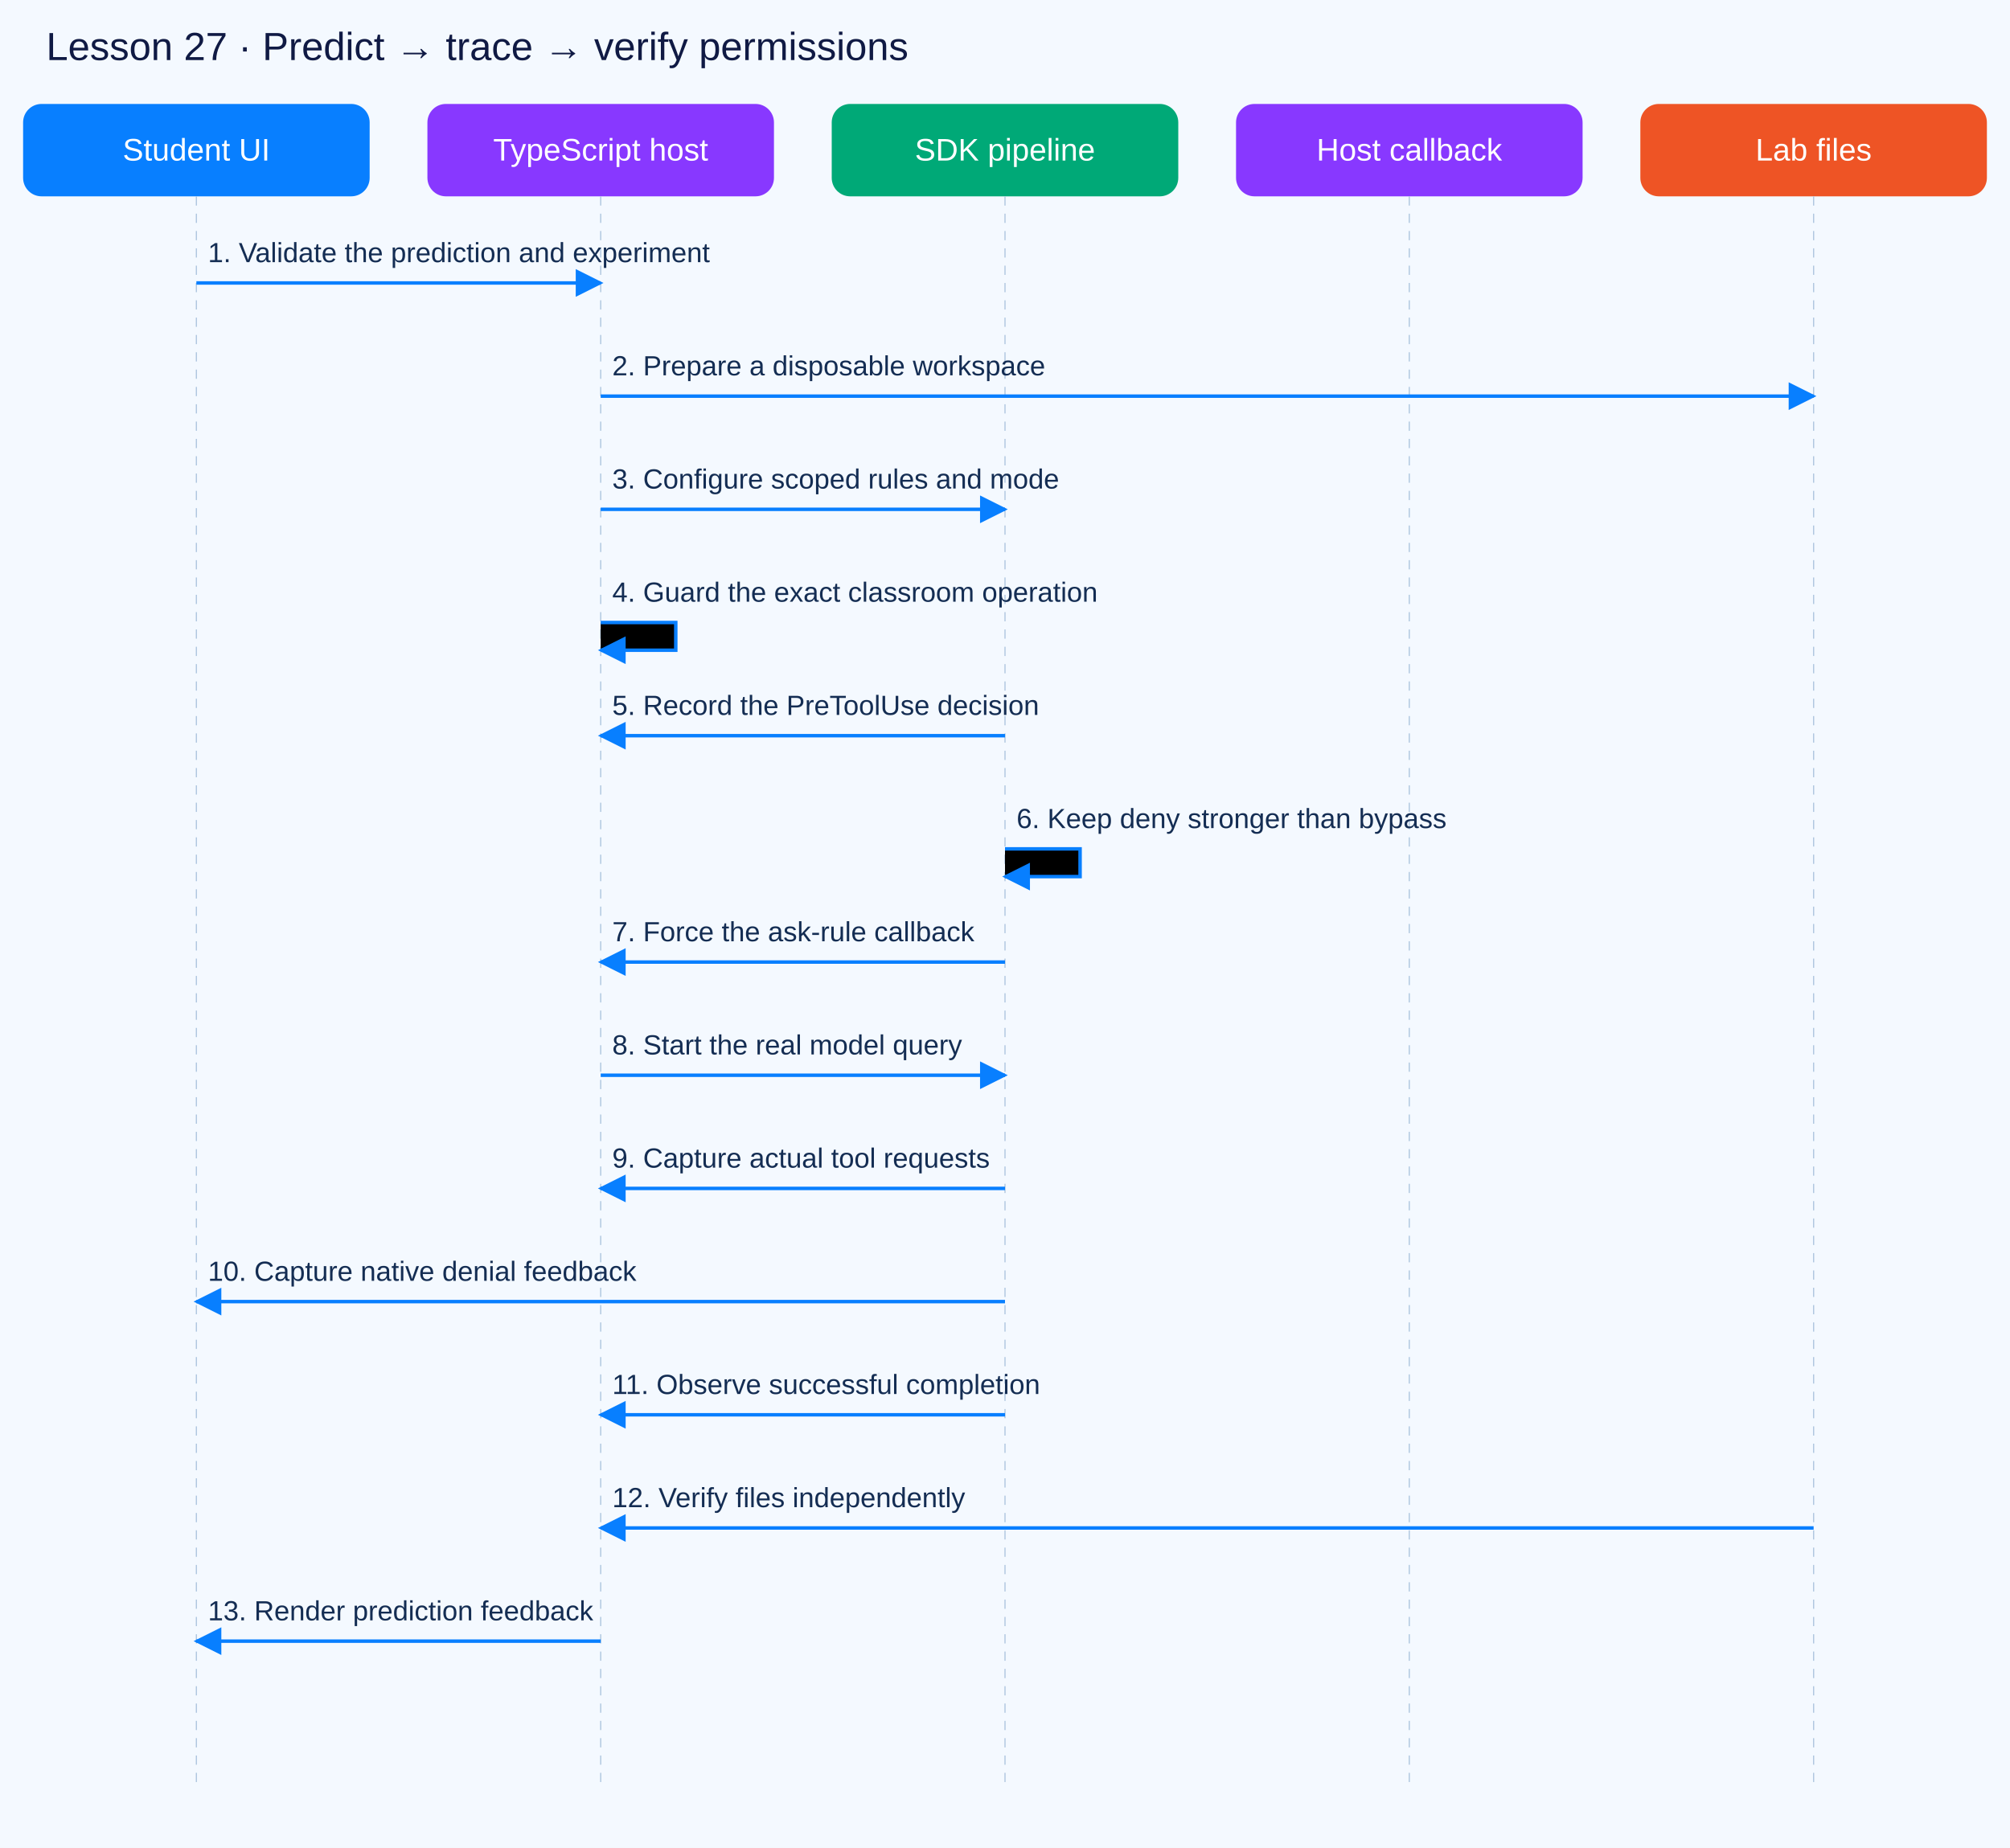
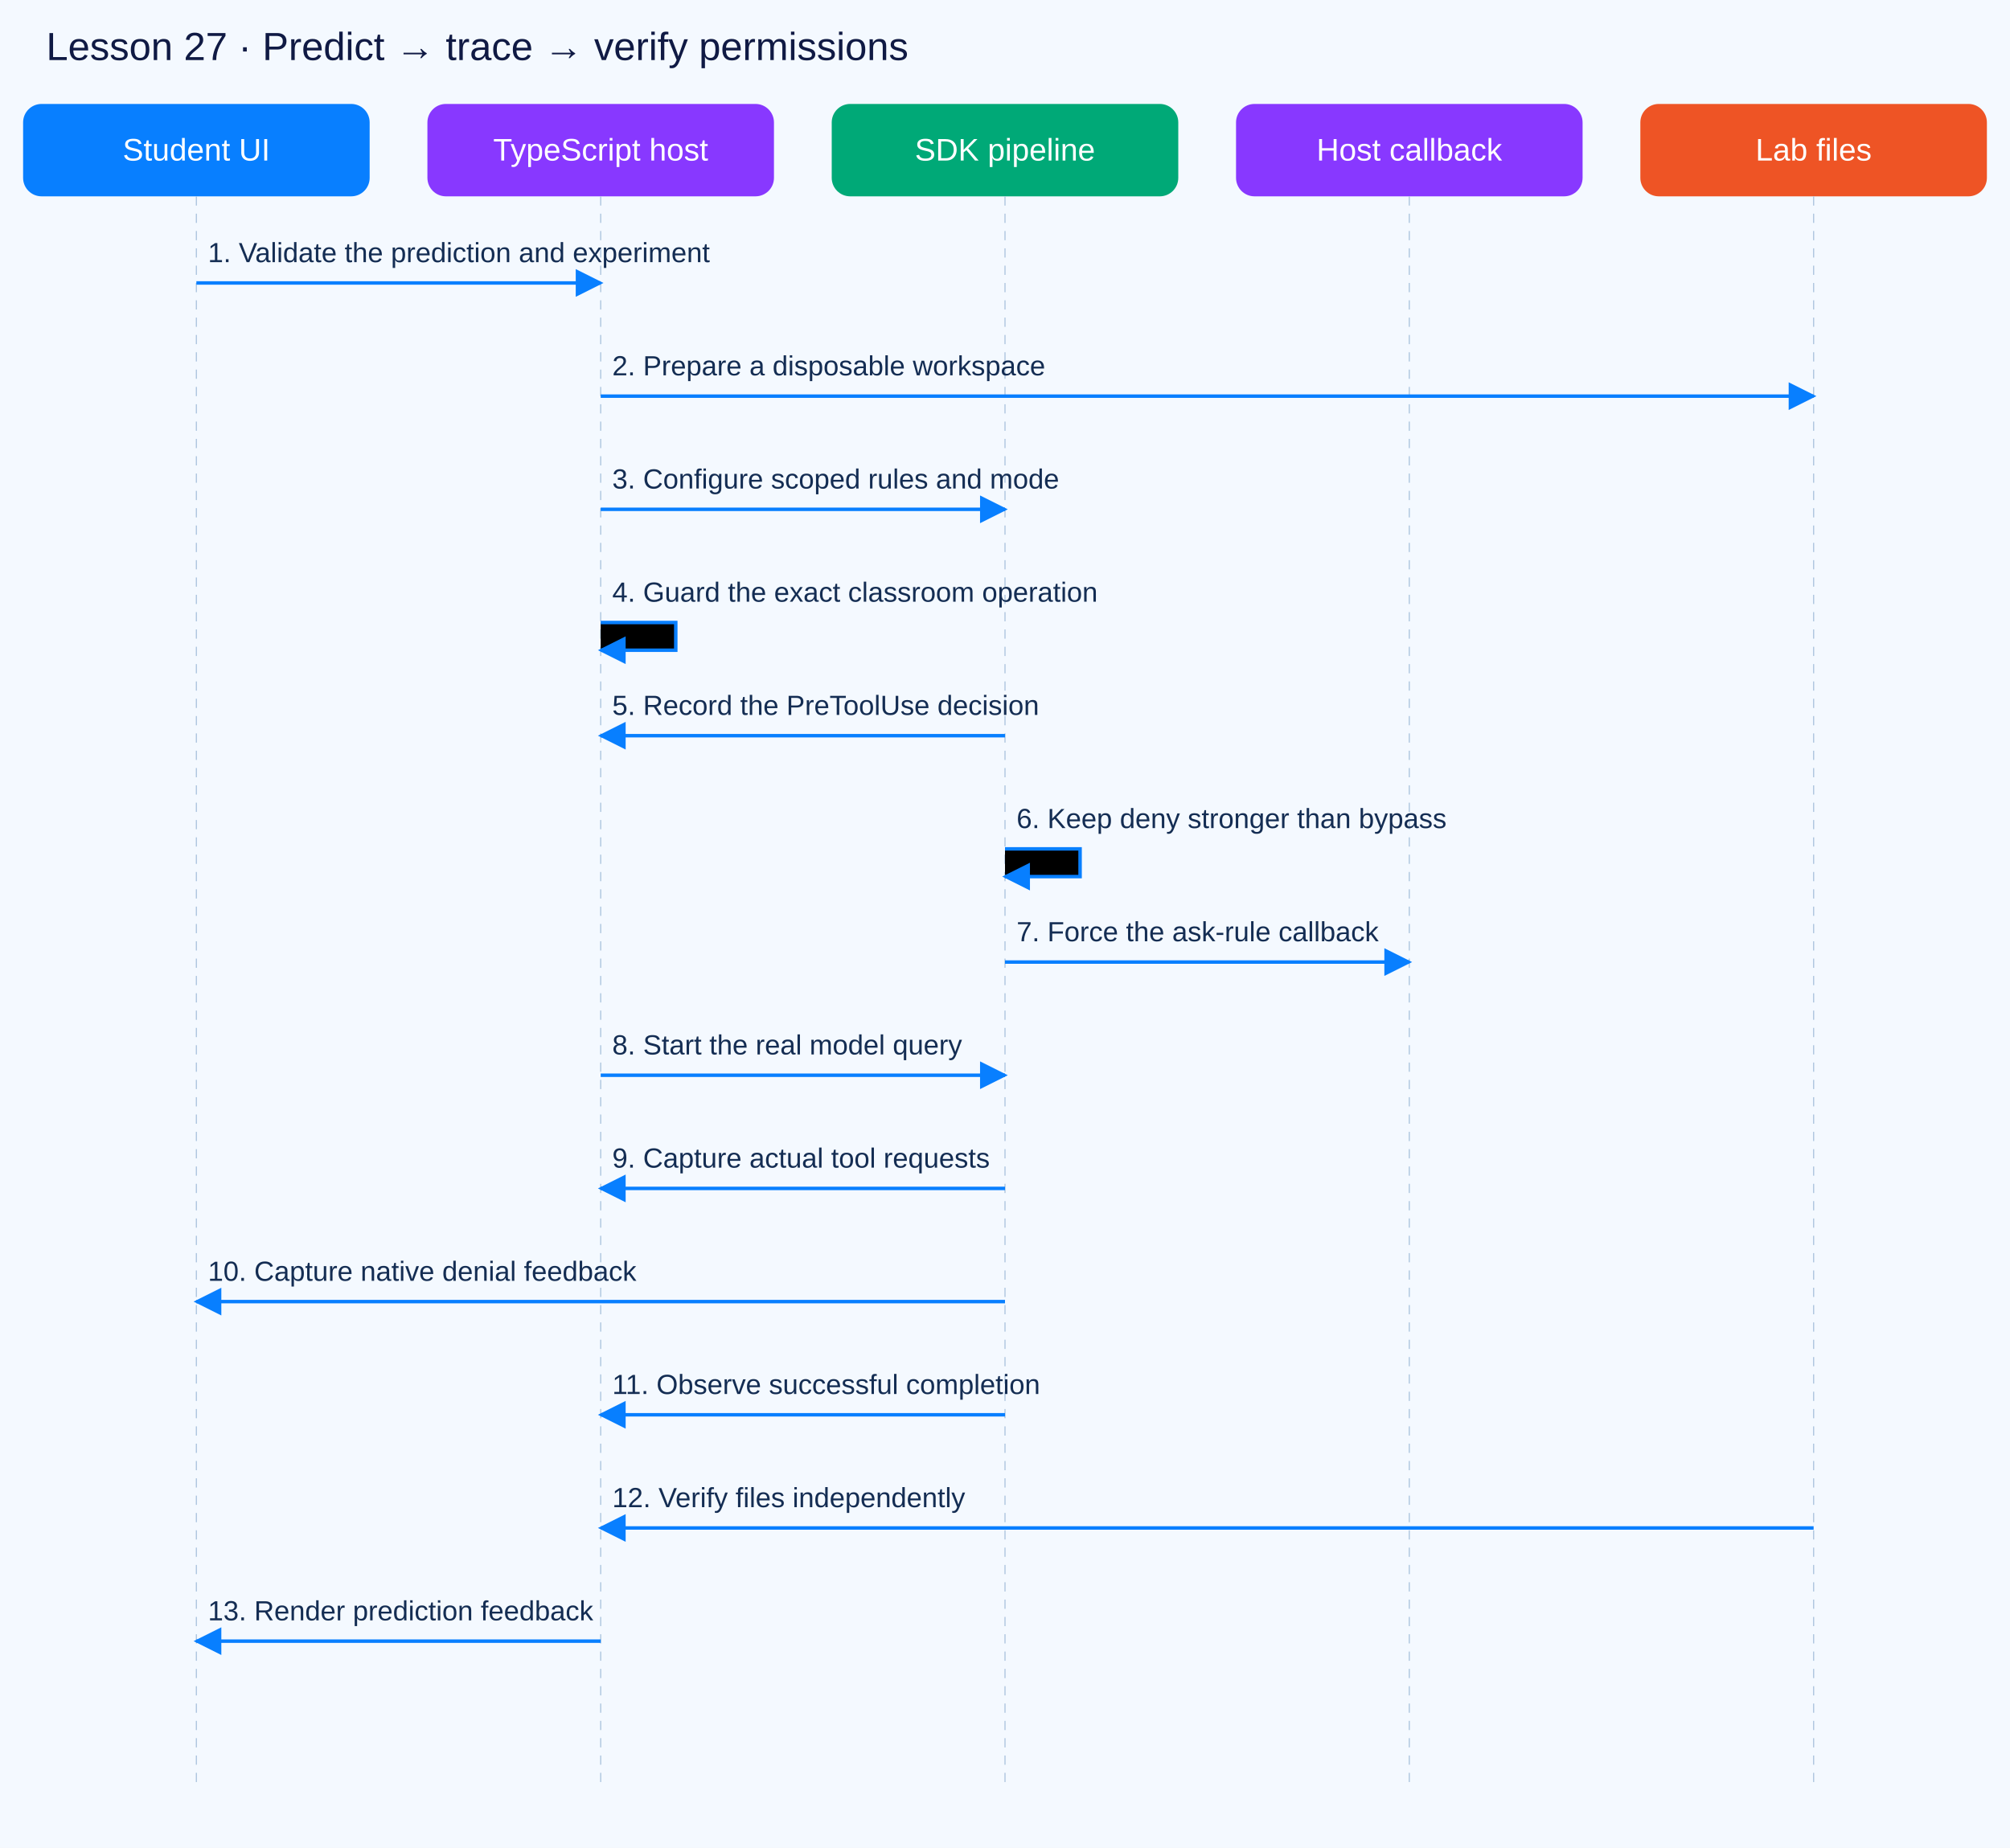
<svg xmlns="http://www.w3.org/2000/svg" width="1740" height="1600" viewBox="0 0 1740 1600">
  <defs>
    <marker id="arrow" viewBox="0 0 10 10" refX="9" refY="5" markerWidth="8" markerHeight="8" orient="auto">
      <path d="M0 0 L10 5 L0 10z" fill="#087fff" />
    </marker>
  </defs>
  <rect width="1740" height="1600" fill="#f4f9ff" />
  <text x="40" y="52" font-family="Arial" font-size="34" fill="#101a44">Lesson 27 · Predict → trace → verify permissions</text>
  <rect x="20" y="90" width="300" height="80" rx="16" fill="#087fff" />
  <text x="170" y="139" text-anchor="middle" font-family="Arial" font-size="27" fill="white">Student UI</text>
  <path d="M170 170 V1550" stroke="#aec6df" stroke-dasharray="8 7" />
  <rect x="370" y="90" width="300" height="80" rx="16" fill="#8838ff" />
  <text x="520" y="139" text-anchor="middle" font-family="Arial" font-size="27" fill="white">TypeScript host</text>
  <path d="M520 170 V1550" stroke="#aec6df" stroke-dasharray="8 7" />
  <rect x="720" y="90" width="300" height="80" rx="16" fill="#00a977" />
  <text x="870" y="139" text-anchor="middle" font-family="Arial" font-size="27" fill="white">SDK pipeline</text>
  <path d="M870 170 V1550" stroke="#aec6df" stroke-dasharray="8 7" />
  <rect x="1070" y="90" width="300" height="80" rx="16" fill="#8838ff" />
  <text x="1220" y="139" text-anchor="middle" font-family="Arial" font-size="27" fill="white">Host callback</text>
  <path d="M1220 170 V1550" stroke="#aec6df" stroke-dasharray="8 7" />
  <rect x="1420" y="90" width="300" height="80" rx="16" fill="#ee5425" />
  <text x="1570" y="139" text-anchor="middle" font-family="Arial" font-size="27" fill="white">Lab files</text>
  <path d="M1570 170 V1550" stroke="#aec6df" stroke-dasharray="8 7" />
  <text x="180" y="227" fill="#142d53" font-family="Arial" font-size="24">1. Validate the prediction and experiment</text>
  <path d="M170 245 H520" stroke="#087fff" stroke-width="3" marker-end="url(#arrow)" />
  <text x="530" y="325" fill="#142d53" font-family="Arial" font-size="24">2. Prepare a disposable workspace</text>
  <path d="M520 343 H1570" stroke="#087fff" stroke-width="3" marker-end="url(#arrow)" />
  <text x="530" y="423" fill="#142d53" font-family="Arial" font-size="24">3. Configure scoped rules and mode</text>
  <path d="M520 441 H870" stroke="#087fff" stroke-width="3" marker-end="url(#arrow)" />
  <text x="530" y="521" fill="#142d53" font-family="Arial" font-size="24">4. Guard the exact classroom operation</text>
  <path d="M520 539 h65 v24 h-65" stroke="#087fff" stroke-width="3" marker-end="url(#arrow)" />
  <text x="530" y="619" fill="#142d53" font-family="Arial" font-size="24">5. Record the PreToolUse decision</text>
  <path d="M870 637 H520" stroke="#087fff" stroke-width="3" marker-end="url(#arrow)" />
  <text x="880" y="717" fill="#142d53" font-family="Arial" font-size="24">6. Keep deny stronger than bypass</text>
  <path d="M870 735 h65 v24 h-65" stroke="#087fff" stroke-width="3" marker-end="url(#arrow)" />
-   <text x="530" y="815" fill="#142d53" font-family="Arial" font-size="24">7. Force the ask-rule callback</text>
-   <path d="M870 833 H520" stroke="#087fff" stroke-width="3" marker-end="url(#arrow)" />
+   <text x="880" y="815" fill="#142d53" font-family="Arial" font-size="24">7. Force the ask-rule callback</text>
+   <path d="M870 833 H1220" stroke="#087fff" stroke-width="3" marker-end="url(#arrow)" />
  <text x="530" y="913" fill="#142d53" font-family="Arial" font-size="24">8. Start the real model query</text>
  <path d="M520 931 H870" stroke="#087fff" stroke-width="3" marker-end="url(#arrow)" />
  <text x="530" y="1011" fill="#142d53" font-family="Arial" font-size="24">9. Capture actual tool requests</text>
  <path d="M870 1029 H520" stroke="#087fff" stroke-width="3" marker-end="url(#arrow)" />
  <text x="180" y="1109" fill="#142d53" font-family="Arial" font-size="24">10. Capture native denial feedback</text>
  <path d="M870 1127 H170" stroke="#087fff" stroke-width="3" marker-end="url(#arrow)" />
  <text x="530" y="1207" fill="#142d53" font-family="Arial" font-size="24">11. Observe successful completion</text>
  <path d="M870 1225 H520" stroke="#087fff" stroke-width="3" marker-end="url(#arrow)" />
  <text x="530" y="1305" fill="#142d53" font-family="Arial" font-size="24">12. Verify files independently</text>
  <path d="M1570 1323 H520" stroke="#087fff" stroke-width="3" marker-end="url(#arrow)" />
  <text x="180" y="1403" fill="#142d53" font-family="Arial" font-size="24">13. Render prediction feedback</text>
  <path d="M520 1421 H170" stroke="#087fff" stroke-width="3" marker-end="url(#arrow)" />
</svg>
